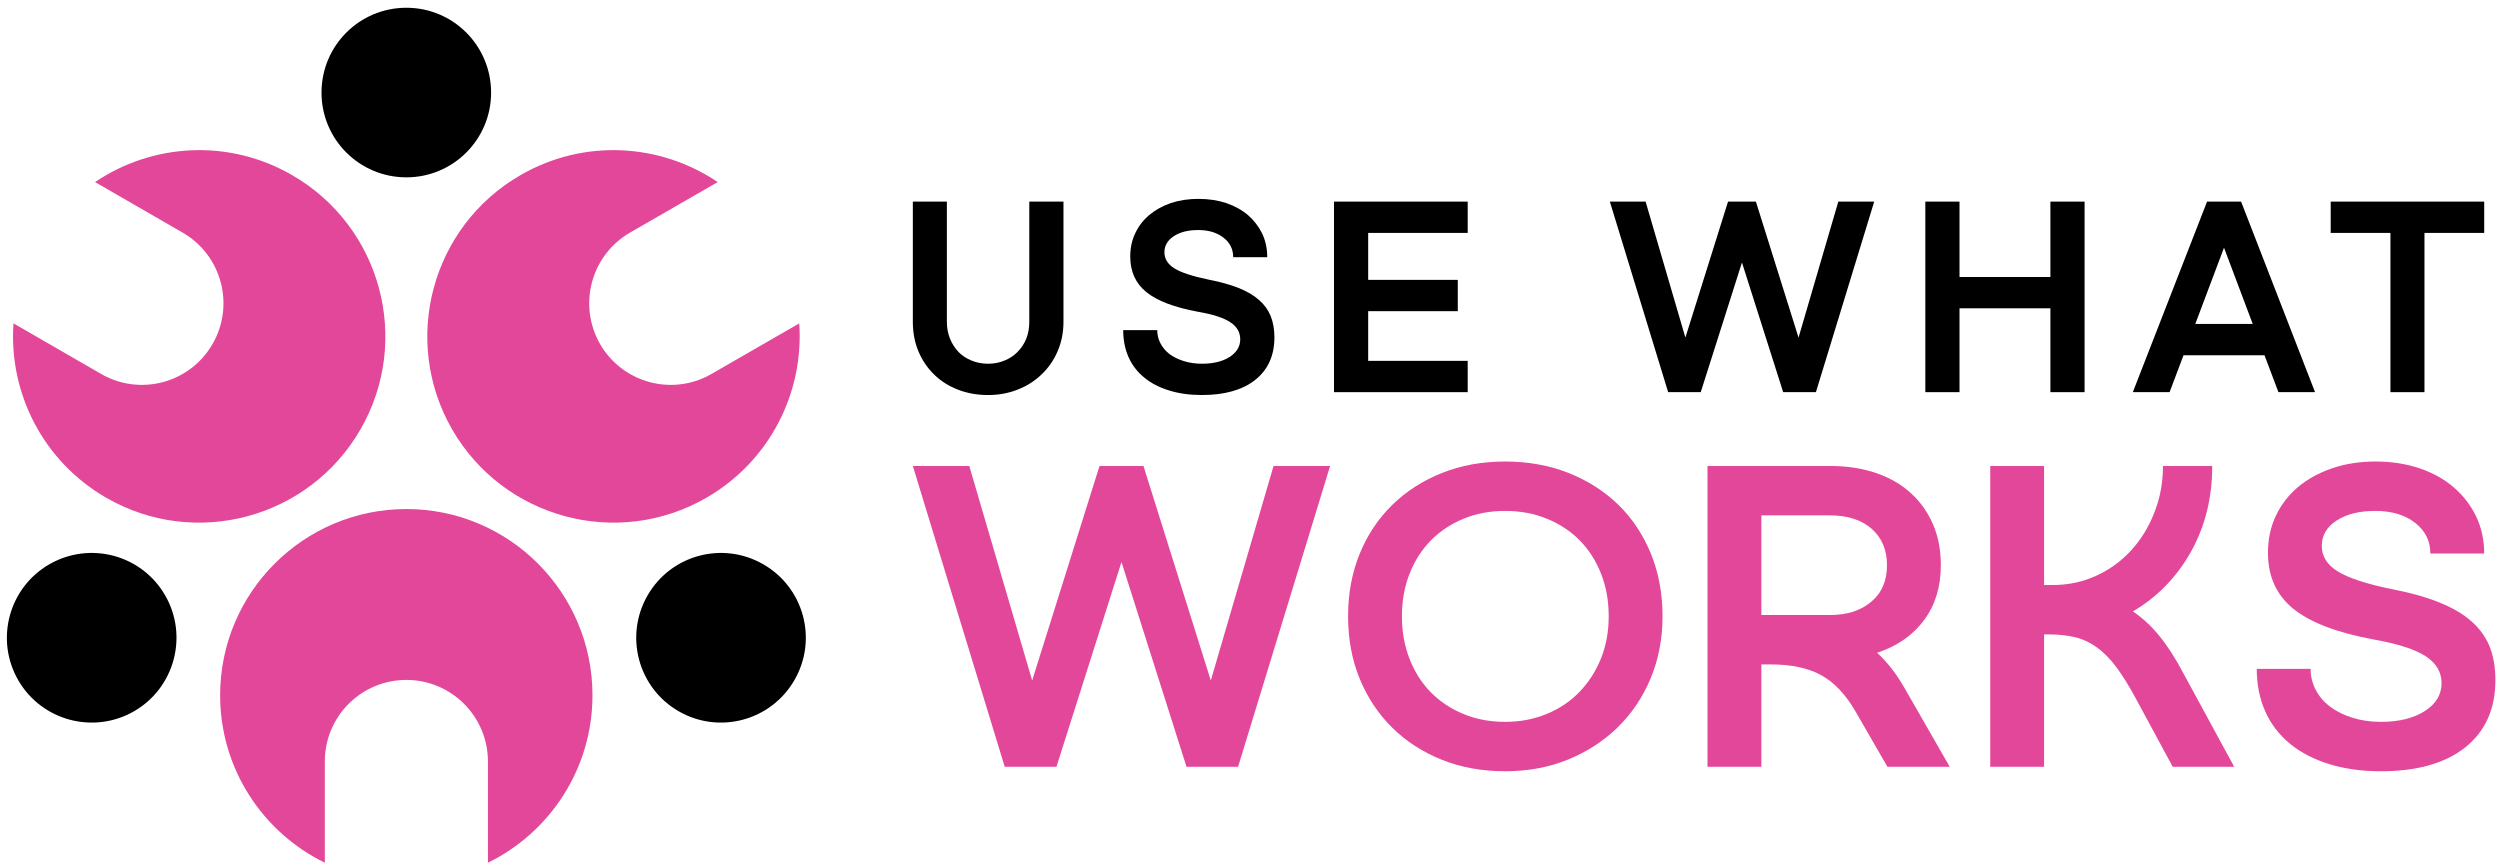
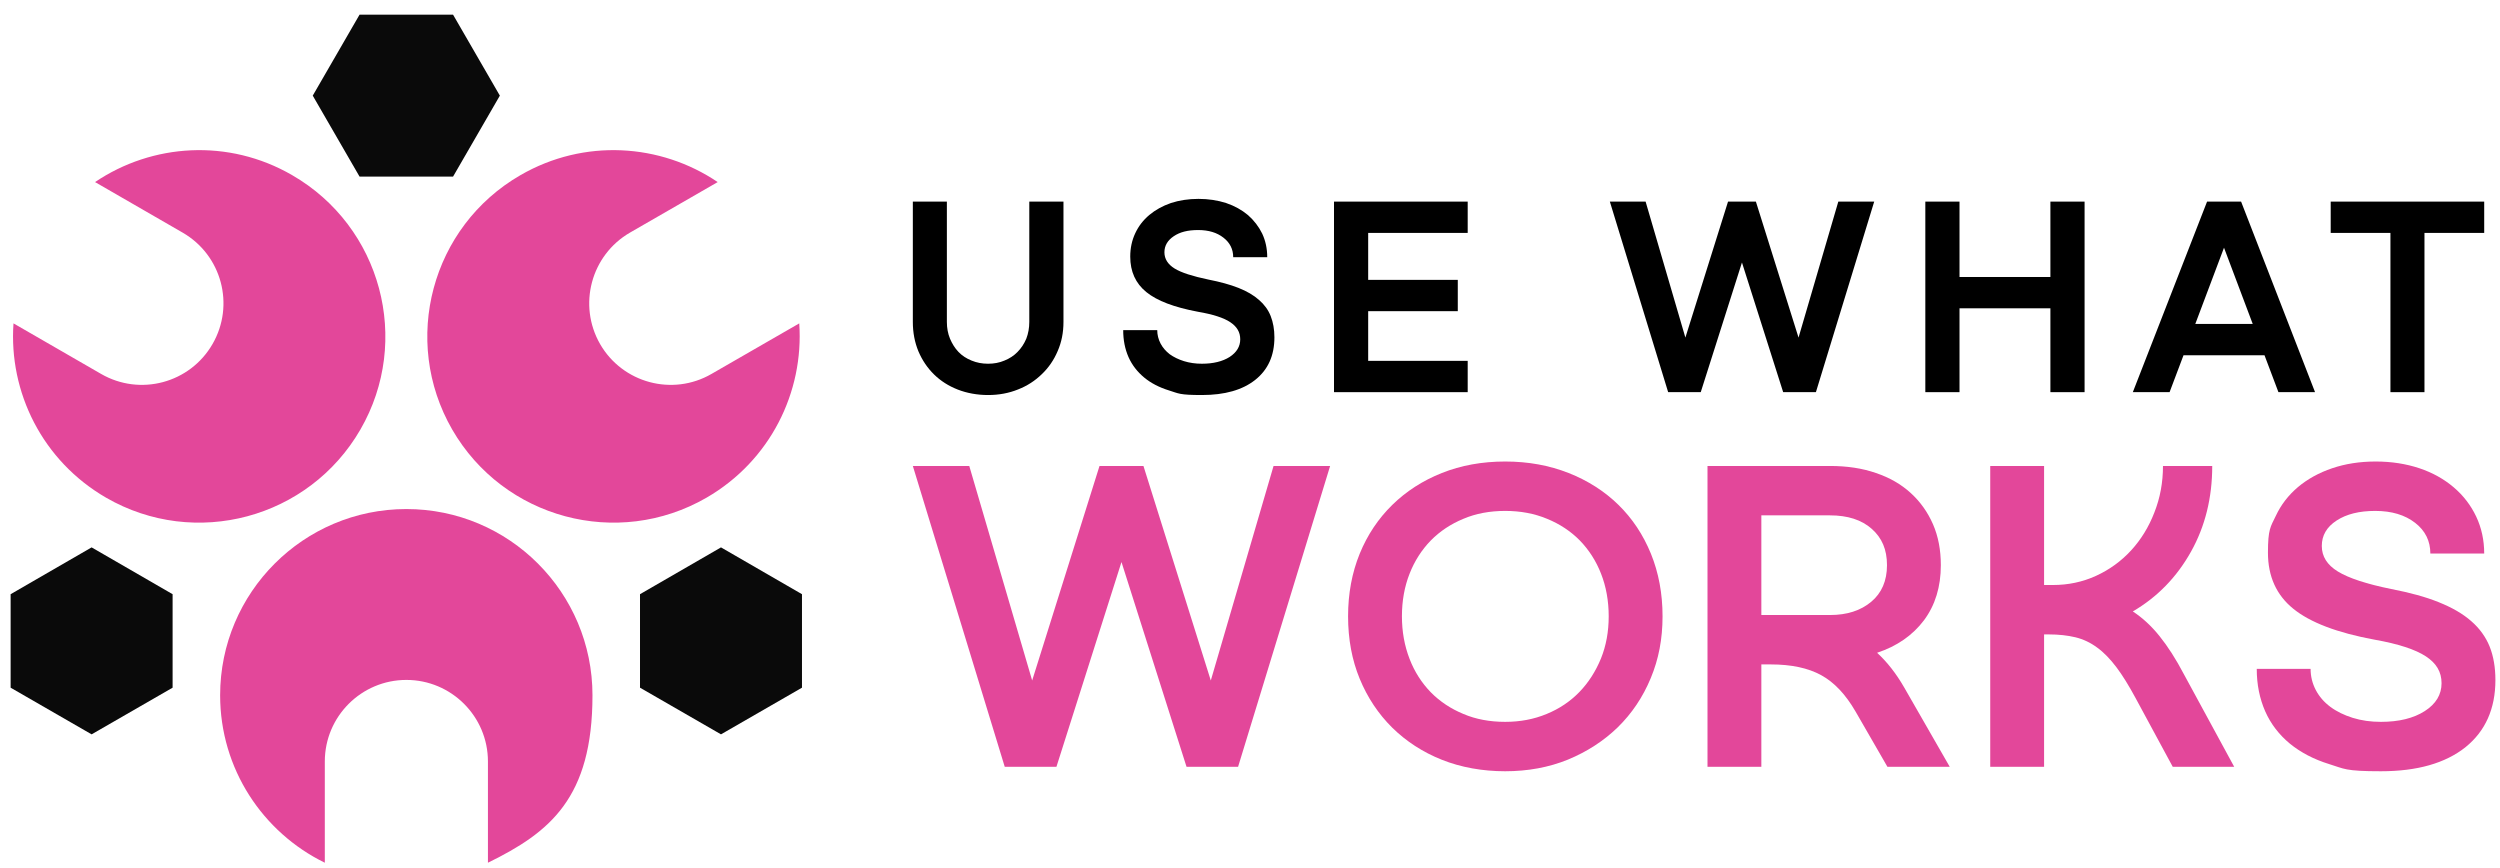
- <svg xmlns="http://www.w3.org/2000/svg" version="1.2" viewBox="0 0 1741 604" width="1741" height="604">
+ <svg xmlns="http://www.w3.org/2000/svg" version="1.1" viewBox="0 0 1741 604" width="1741" height="604">
  <defs>
-     <clipPath clipPathUnits="userSpaceOnUse" id="cp1">
-       <path d="m4362.88 6897.32v2134.59h-3533.5v-2134.59z" />
-     </clipPath>
+     <style>
+       .st0, .st1, .st2, .st3 {
+         fill: #e3479a;
+       }
+ 
+       .st1 {
+         mix-blend-mode: color;
+       }
+ 
+       .st1, .st4, .st2 {
+         isolation: isolate;
+       }
+ 
+       .st1, .st5, .st2, .st6, .st7, .st3 {
+         fill-rule: evenodd;
+       }
+ 
+       .st5 {
+         fill: #111827;
+       }
+ 
+       .st2 {
+         opacity: .7;
+       }
+ 
+       .st8 {
+         fill: #0a0a0a;
+       }
+ 
+       .st7 {
+         fill: #f9fafb;
+       }
+     </style>
  </defs>
-   <style>.a{fill:#111827}.b{mix-blend-mode:color;fill:#e3479a}.c{opacity:.69;fill:#e3479a}.d{fill:#e3479a}.e{fill:#f9fafb}</style>
-   <path fill-rule="evenodd" class="a" d="m4362.9 4762.7v2134.6h-3533.5v-2134.6z" />
-   <g clip-path="url(#cp1)" />
-   <path fill-rule="evenodd" class="b" d="m7896.4 4762.7v2134.6h-3533.5v-2134.6z" />
-   <path fill-rule="evenodd" class="c" d="m7896.4 4762.7v2134.6h-3533.5v-2134.6z" />
-   <path fill-rule="evenodd" class="d" d="m4389.8 4655.1v4475.6h-53.8v-4475.6z" />
-   <path fill-rule="evenodd" class="d" d="m8028.8 6870.4v53.8h-7305.7v-53.8z" />
-   <path fill-rule="evenodd" class="e" d="m5555.7 6939.5v137h-713.7v-137z" />
-   <path class="d" d="m153.3 484.2c0-71.6 58.1-129.7 129.7-129.7 71.6 0 129.6 58.1 129.6 129.7 0 51.2-29.7 95.5-72.8 116.6v-70.5c0-31.4-25.5-56.8-56.8-56.8-31.4 0-56.8 25.4-56.8 56.8v70.5c-43.2-21.1-72.9-65.4-72.9-116.6z" />
-   <path class="d" d="m203.5 122c62 35.8 83.3 115.1 47.5 177.1-35.8 62-115.1 83.3-177.1 47.5-44.4-25.7-67.9-73.5-64.5-121.4l61 35.2c27.2 15.7 61.9 6.4 77.6-20.8 15.7-27.2 6.4-61.9-20.8-77.6l-61-35.2c39.8-26.9 93-30.5 137.3-4.8z" />
-   <path class="d" d="m492 346.6c-62 35.8-141.3 14.5-177.1-47.5-35.7-62-14.5-141.3 47.5-177.1 44.4-25.7 97.6-22.1 137.4 4.8l-61.1 35.2c-27.1 15.7-36.4 50.4-20.8 77.6 15.7 27.2 50.5 36.5 77.6 20.8l61.1-35.2c3.3 47.9-20.2 95.7-64.6 121.4z" />
-   <path fill-rule="evenodd" d="m283 123.5c-32.7 0-59.1-26.4-59.1-59 0-32.7 26.4-59.1 59.1-59.1 32.6 0 59 26.4 59 59.1 0 32.6-26.4 59-59 59z" />
-   <path d="m93.4 495.3c28.2-16.3 37.9-52.5 21.6-80.7-16.3-28.3-52.4-37.9-80.7-21.6-28.2 16.3-37.9 52.4-21.6 80.7 16.3 28.2 52.4 37.9 80.7 21.6z" />
-   <path d="m531.6 393c-28.2-16.3-64.3-6.7-80.6 21.6-16.3 28.2-6.7 64.4 21.6 80.7 28.2 16.3 64.3 6.6 80.6-21.6 16.4-28.3 6.7-64.4-21.6-80.7z" />
-   <path d="m688.1 253.3q6.2 0 11.4-2.2 5.3-2.1 9.1-6 3.9-3.9 6.1-9.2 2.1-5.4 2.1-11.7v-83.8h23.8v83.8q0 10.9-4 20.2-3.9 9.3-11 16.1-7 6.9-16.6 10.7-9.6 3.9-20.9 3.9-11.5 0-21.1-3.8-9.6-3.7-16.5-10.5-6.9-6.7-10.9-16.1-3.9-9.4-3.9-20.5v-83.8h23.7v83.8q0 6.3 2.2 11.7 2.2 5.3 5.9 9.2 3.8 3.9 9.1 6 5.4 2.2 11.5 2.2z" />
-   <path d="m887.5 234.9q0 19-13.3 29.6-13.3 10.6-37.2 10.6-12.7 0-22.9-3.2-10.2-3.1-17.3-9-7.1-5.8-10.9-14.2-3.7-8.5-3.7-18.8h23.7q0 5 2.3 9.3 2.3 4.4 6.4 7.5 4.2 3 9.9 4.8 5.8 1.8 12.5 1.8 11.9 0 19.3-4.7 7.4-4.8 7.4-12.3 0-7.3-6.9-11.9-6.9-4.6-22.6-7.3-24.7-4.6-35.9-13.7-11.2-9.1-11.2-24.7 0-9 3.5-16.3 3.4-7.3 9.8-12.7 6.3-5.3 15-8.3 8.7-2.9 19.2-2.9 10.5 0 19.3 2.9 8.8 3 15.2 8.4 6.3 5.5 9.9 12.9 3.5 7.4 3.5 16.4h-23.7q0-8.4-6.8-13.6-6.7-5.3-17.6-5.3-10.5 0-17 4.3-6.5 4.3-6.5 11.2 0 6.9 7.1 11.3 7.1 4.3 23.6 7.7 12.2 2.4 20.9 5.8 8.7 3.5 14.3 8.4 5.5 4.8 8.1 11.2 2.6 6.5 2.6 14.8z" />
-   <path d="m1022.1 162.2h-69.3v32.7h62.4v21.8h-62.4v34.6h69.3v21.8h-93.1v-132.7h93.1z" />
-   <path d="m1203.4 140.4h19.4l29.7 94.7 27.7-94.7h25l-40.6 132.7h-22.8l-28.7-90.3-28.7 90.3h-22.7l-40.6-132.7h24.9l27.7 94.7z" />
-   <path d="m1451.7 140.4v132.7h-23.8v-58.4h-63.3v58.4h-23.8v-132.7h23.8v52.5h63.3v-52.5z" />
-   <path fill-rule="evenodd" d="m1485.3 273.1l51.7-132.7h23.7l51.5 132.7h-25.5l-9.7-25.7h-56.4l-9.7 25.7zm43.5-47.5h40l-20-53.1z" />
-   <path d="m1730 162.2h-41.6v110.9h-23.7v-110.9h-41.6v-21.8h106.9z" />
-   <path class="d" d="m765.7 324.5h30.6l46.9 149.4 43.7-149.4h39.4l-64.1 209.5h-35.9l-45.3-142.6-45.3 142.6h-36l-64-209.5h39.3l43.8 149.4z" />
-   <path fill-rule="evenodd" class="d" d="m938.8 429.2q0-23.7 8.1-43.6 8.1-19.8 22.7-34 14.5-14.2 34.5-22.2 20-8 44.1-8 24 0 44.2 8 20.1 8 34.7 22.2 14.5 14.2 22.6 34 8.1 19.9 8.1 43.6 0 23.2-8.2 43-8.3 19.9-23 34.3-14.7 14.3-34.7 22.5-20 8.1-43.7 8.1-24.1 0-44.1-8-20-8-34.5-22.3-14.6-14.4-22.7-34.1-8.1-19.7-8.1-43.5zm37.5 0q0 16 5.3 29.6 5.3 13.6 14.8 23.3 9.6 9.7 22.7 15.1 13.1 5.5 29.1 5.5 15.6 0 28.9-5.5 13.2-5.4 22.8-15.3 9.5-9.8 15-23.3 5.4-13.4 5.4-29.4 0-16.2-5.3-29.6-5.3-13.5-14.8-23.2-9.6-9.7-22.8-15.1-13.3-5.5-29.2-5.5-16 0-29.1 5.5-13.1 5.4-22.7 15.1-9.5 9.7-14.8 23.2-5.3 13.4-5.3 29.6z" />
-   <path fill-rule="evenodd" class="d" d="m1351.6 393.6q0 22.5-11.7 38.3-11.8 15.8-32.7 22.7 10.6 9.7 18.8 24l31.8 55.4h-43.4l-22.2-38.5q-10.3-17.8-23.9-25.3-13.6-7.5-35.2-7.5h-6.5v71.3h-37.5v-209.5h85.3q17.8 0 32 4.9 14.2 4.8 24.2 13.9 10 9.1 15.5 21.7 5.5 12.7 5.5 28.6zm-125 34.7h47.8q17.8 0 28.7-9.2 11-9.2 11-25.5 0-15.9-10.6-25.3-10.7-9.4-29.1-9.4h-47.8z" />
-   <path class="d" d="m1423.5 407.4h6.2q15.9 0 30-6.4 14.1-6.4 24.4-17.7 10.3-11.2 16.2-26.4 6-15.2 6-32.4h34.3q0 33.2-14.8 59.7-14.9 26.6-40.5 41.6 10 6.6 18.6 17.2 8.6 10.6 17 26.6l35 64.4h-42.8l-25.9-47.9q-6.9-12.8-13.3-21.4-6.4-8.6-13.4-13.7-7.1-5.2-15.2-7.2-8.1-2-18.7-2h-3.1v92.2h-37.5v-209.5h37.5z" />
-   <path class="d" d="m1737.8 473.6q0 30-20.9 46.8-21 16.7-58.8 16.7-20 0-36.1-5-16.1-5-27.3-14.2-11.3-9.3-17.2-22.5-5.9-13.3-5.9-29.6h37.5q0 7.8 3.6 14.7 3.6 6.9 10.1 11.7 6.6 4.9 15.6 7.7 9.1 2.8 19.7 2.8 18.8 0 30.5-7.5 11.7-7.5 11.7-19.4 0-11.5-10.9-18.7-11-7.2-35.6-11.6-39.1-7.2-56.8-21.6-17.6-14.3-17.6-39 0-14.1 5.5-25.7 5.4-11.5 15.4-20 10-8.4 23.8-13.1 13.7-4.7 30.3-4.7 16.5 0 30.5 4.7 13.9 4.7 23.9 13.3 10 8.6 15.6 20.3 5.6 11.7 5.6 25.8h-37.5q0-13.1-10.6-21.4-10.6-8.3-27.8-8.3-16.6 0-26.9 6.7-10.3 6.7-10.3 17.7 0 10.9 11.2 17.8 11.3 6.9 37.2 12.2 19.4 3.7 33.1 9.2 13.8 5.5 22.5 13.1 8.8 7.7 12.9 17.8 4 10.2 4 23.3z" />
+   <g class="st4">
+     <g id="Layer_1">
+       <path class="st5" d="M4362.9,4762.7v2134.6H829.4v-2134.6h3533.5Z" />
+       <path class="st1" d="M7896.4,4762.7v2134.6h-3533.5v-2134.6h3533.5Z" />
+       <path class="st2" d="M7896.4,4762.7v2134.6h-3533.5v-2134.6h3533.5Z" />
+       <path class="st3" d="M4389.8,4655.1v4475.6h-53.8v-4475.6h53.8Z" />
+       <path class="st3" d="M8028.8,6870.4v53.8H723.1v-53.8h7305.7Z" />
+       <path class="st7" d="M5555.7,6939.5v137h-713.7v-137h713.7Z" />
+       <path class="st0" d="M153.3,484.2c0-71.6,58.1-129.7,129.7-129.7s129.6,58.1,129.6,129.7-29.7,95.5-72.8,116.6v-70.5c0-31.4-25.5-56.8-56.8-56.8s-56.8,25.4-56.8,56.8v70.5c-43.2-21.1-72.9-65.4-72.9-116.6h0Z" />
+       <path class="st0" d="M203.5,122c62,35.8,83.3,115.1,47.5,177.1-35.8,62-115.1,83.3-177.1,47.5C29.5,320.9,6,273.1,9.4,225.2l61,35.2c27.2,15.7,61.9,6.4,77.6-20.8,15.7-27.2,6.4-61.9-20.8-77.6l-61-35.2c39.8-26.9,93-30.5,137.3-4.8h0Z" />
+       <path class="st0" d="M492,346.6c-62,35.8-141.3,14.5-177.1-47.5-35.7-62-14.5-141.3,47.5-177.1,44.4-25.7,97.6-22.1,137.4,4.8l-61.1,35.2c-27.1,15.7-36.4,50.4-20.8,77.6,15.7,27.2,50.5,36.5,77.6,20.8l61.1-35.2c3.3,47.9-20.2,95.7-64.6,121.4h0Z" />
+       <path d="M688.1,253.3c4.1,0,7.9-.7,11.4-2.2,3.5-1.4,6.6-3.4,9.1-6,2.6-2.6,4.6-5.7,6.1-9.2,1.4-3.6,2.1-7.5,2.1-11.7v-83.8h23.8v83.8c0,7.3-1.3,14-4,20.2-2.6,6.2-6.3,11.6-11,16.1-4.7,4.6-10.2,8.2-16.6,10.7-6.4,2.6-13.4,3.9-20.9,3.9s-14.7-1.3-21.1-3.8c-6.4-2.5-11.9-6-16.5-10.5-4.6-4.5-8.2-9.8-10.9-16.1-2.6-6.3-3.9-13.1-3.9-20.5v-83.8h23.7v83.8c0,4.2.7,8.1,2.2,11.7,1.5,3.5,3.4,6.6,5.9,9.2,2.5,2.6,5.6,4.6,9.1,6,3.6,1.5,7.4,2.2,11.5,2.2h0Z" />
+       <path d="M887.5,234.9c0,12.7-4.4,22.5-13.3,29.6-8.9,7.1-21.3,10.6-37.2,10.6s-16.1-1.1-22.9-3.2c-6.8-2.1-12.6-5.1-17.3-9-4.7-3.9-8.4-8.6-10.9-14.2-2.5-5.7-3.7-11.9-3.7-18.8h23.7c0,3.3.8,6.4,2.3,9.3,1.5,2.9,3.7,5.4,6.4,7.5,2.8,2,6.1,3.6,9.9,4.8,3.9,1.2,8,1.8,12.5,1.8,7.9,0,14.4-1.6,19.3-4.7,4.9-3.2,7.4-7.3,7.4-12.3s-2.3-8.8-6.9-11.9c-4.6-3.1-12.1-5.5-22.6-7.3-16.5-3.1-28.4-7.6-35.9-13.7-7.5-6.1-11.2-14.3-11.2-24.7,0-6,1.2-11.4,3.5-16.3,2.3-4.9,5.5-9.1,9.8-12.7,4.2-3.5,9.2-6.3,15-8.3,5.8-1.9,12.2-2.9,19.2-2.9s13.4,1,19.3,2.9c5.9,2,10.9,4.8,15.2,8.4,4.2,3.7,7.5,8,9.9,12.9,2.3,4.9,3.5,10.4,3.5,16.4h-23.7c0-5.6-2.3-10.1-6.8-13.6-4.5-3.5-10.3-5.3-17.6-5.3s-12.7,1.4-17,4.3c-4.3,2.9-6.5,6.6-6.5,11.2,0,4.6,2.4,8.4,7.1,11.3,4.7,2.9,12.6,5.4,23.6,7.7,8.1,1.6,15.1,3.5,20.9,5.8,5.8,2.3,10.6,5.1,14.3,8.4,3.7,3.2,6.4,6.9,8.1,11.2,1.7,4.3,2.6,9.3,2.6,14.8h0Z" />
+       <path d="M1022.1,162.2h-69.3v32.7h62.4v21.8h-62.4v34.6h69.3v21.8h-93.1v-132.7h93.1v21.8Z" />
+       <path d="M1203.4,140.4h19.4l29.7,94.7,27.7-94.7h25l-40.6,132.7h-22.8l-28.7-90.3-28.7,90.3h-22.7l-40.6-132.7h24.9l27.7,94.7,29.7-94.7Z" />
+       <path d="M1451.7,140.4v132.7h-23.8v-58.4h-63.3v58.4h-23.8v-132.7h23.8v52.5h63.3v-52.5h23.8Z" />
+       <path class="st6" d="M1485.3,273.1l51.7-132.7h23.7l51.5,132.7h-25.5l-9.7-25.7h-56.4l-9.7,25.7h-25.6ZM1528.8,225.6h40l-20-53.1-20,53.1Z" />
+       <path d="M1730,162.2h-41.6v110.9h-23.7v-110.9h-41.6v-21.8h106.9v21.8Z" />
+       <path class="st0" d="M765.7,324.5h30.6l46.9,149.4,43.7-149.4h39.4l-64.1,209.5h-35.9l-45.3-142.6-45.3,142.6h-36l-64-209.5h39.3l43.8,149.4,46.9-149.4Z" />
+       <path class="st3" d="M938.8,429.2c0-15.8,2.7-30.3,8.1-43.6,5.4-13.2,13-24.5,22.7-34,9.7-9.5,21.2-16.9,34.5-22.2,13.3-5.3,28-8,44.1-8s30.7,2.7,44.2,8c13.4,5.3,25,12.7,34.7,22.2,9.7,9.5,17.2,20.8,22.6,34,5.4,13.3,8.1,27.8,8.1,43.6s-2.7,29.8-8.2,43c-5.5,13.3-13.2,24.7-23,34.3-9.8,9.5-21.4,17-34.7,22.5-13.3,5.4-27.9,8.1-43.7,8.1s-30.8-2.7-44.1-8c-13.3-5.3-24.8-12.8-34.5-22.3-9.7-9.6-17.3-21-22.7-34.1-5.4-13.1-8.1-27.6-8.1-43.5h0ZM976.3,429.2c0,10.7,1.8,20.5,5.3,29.6,3.5,9.1,8.5,16.8,14.8,23.3,6.4,6.5,14,11.5,22.7,15.1,8.7,3.7,18.4,5.5,29.1,5.5,10.4,0,20-1.8,28.9-5.5,8.8-3.6,16.4-8.7,22.8-15.3,6.3-6.5,11.3-14.3,15-23.3,3.6-8.9,5.4-18.7,5.4-29.4s-1.8-20.7-5.3-29.6c-3.5-9-8.5-16.7-14.8-23.2-6.4-6.5-14-11.5-22.8-15.1-8.9-3.7-18.6-5.5-29.2-5.5s-20.4,1.8-29.1,5.5c-8.7,3.6-16.3,8.6-22.7,15.1-6.3,6.5-11.3,14.2-14.8,23.2-3.5,8.9-5.3,18.8-5.3,29.6h0Z" />
+       <path class="st3" d="M1351.6,393.6c0,15-3.9,27.8-11.7,38.3-7.9,10.5-18.8,18.1-32.7,22.7,7.1,6.5,13.3,14.5,18.8,24l31.8,55.4h-43.4l-22.2-38.5c-6.9-11.9-14.8-20.3-23.9-25.3-9.1-5-20.8-7.5-35.2-7.5h-6.5v71.3h-37.5v-209.5h85.3c11.9,0,22.5,1.6,32,4.9,9.5,3.2,17.5,7.8,24.2,13.9,6.7,6.1,11.8,13.3,15.5,21.7,3.7,8.5,5.5,18,5.5,28.6h0ZM1226.6,428.3h47.8c11.9,0,21.4-3.1,28.7-9.2,7.3-6.1,11-14.6,11-25.5s-3.5-19-10.6-25.3c-7.1-6.3-16.8-9.4-29.1-9.4h-47.8v69.4Z" />
+       <path class="st0" d="M1423.5,407.4h6.2c10.6,0,20.6-2.1,30-6.4s17.5-10.2,24.4-17.7c6.9-7.5,12.3-16.3,16.2-26.4,4-10.1,6-20.9,6-32.4h34.3c0,22.1-4.9,42-14.8,59.7-9.9,17.7-23.4,31.6-40.5,41.6,6.7,4.4,12.9,10.1,18.6,17.2,5.7,7.1,11.4,15.9,17,26.6l35,64.4h-42.8l-25.9-47.9c-4.6-8.5-9-15.7-13.3-21.4-4.3-5.7-8.7-10.3-13.4-13.7-4.7-3.5-9.8-5.9-15.2-7.2s-11.6-2-18.7-2h-3.1v92.2h-37.5v-209.5h37.5v82.9Z" />
+       <path class="st0" d="M1737.8,473.6c0,20-7,35.6-20.9,46.8-14,11.1-33.6,16.7-58.8,16.7s-25.4-1.7-36.1-5c-10.7-3.3-19.8-8.1-27.3-14.2-7.5-6.2-13.3-13.7-17.2-22.5-3.9-8.9-5.9-18.7-5.9-29.6h37.5c0,5.2,1.2,10.1,3.6,14.7,2.4,4.6,5.8,8.5,10.1,11.7,4.4,3.3,9.6,5.8,15.6,7.7,6.1,1.9,12.6,2.8,19.7,2.8,12.5,0,22.7-2.5,30.5-7.5,7.8-5,11.7-11.5,11.7-19.4s-3.6-13.9-10.9-18.7c-7.3-4.8-19.2-8.7-35.6-11.6-26.1-4.8-45-12-56.8-21.6-11.7-9.5-17.6-22.5-17.6-39s1.8-18,5.5-25.7c3.6-7.7,8.7-14.3,15.4-20,6.7-5.6,14.6-10,23.8-13.1,9.1-3.1,19.2-4.7,30.3-4.7s21.2,1.6,30.5,4.7c9.3,3.1,17.2,7.6,23.9,13.3,6.7,5.7,11.9,12.5,15.6,20.3,3.7,7.8,5.6,16.4,5.6,25.8h-37.5c0-8.7-3.5-15.9-10.6-21.4s-16.3-8.3-27.8-8.3c-11.1,0-20,2.2-26.9,6.7s-10.3,10.4-10.3,17.7,3.7,13.2,11.2,17.8c7.5,4.6,19.9,8.7,37.2,12.2,12.9,2.5,24,5.5,33.1,9.2,9.2,3.7,16.7,8,22.5,13.1,5.9,5.1,10.2,11.1,12.9,17.8,2.7,6.8,4,14.6,4,23.3h0Z" />
+       <polygon class="st8" points="250.4 123 315.5 123 348.1 66.6 315.5 10.2 250.4 10.2 217.8 66.6 250.4 123" />
+       <polygon class="st8" points="558.5 478.9 558.5 413.8 502.1 381.2 445.7 413.8 445.7 478.9 502.1 511.4 558.5 478.9" />
+       <polygon class="st8" points="120.2 478.9 120.2 413.8 63.8 381.2 7.4 413.8 7.4 478.9 63.8 511.4 120.2 478.9" />
+     </g>
+   </g>
</svg>
